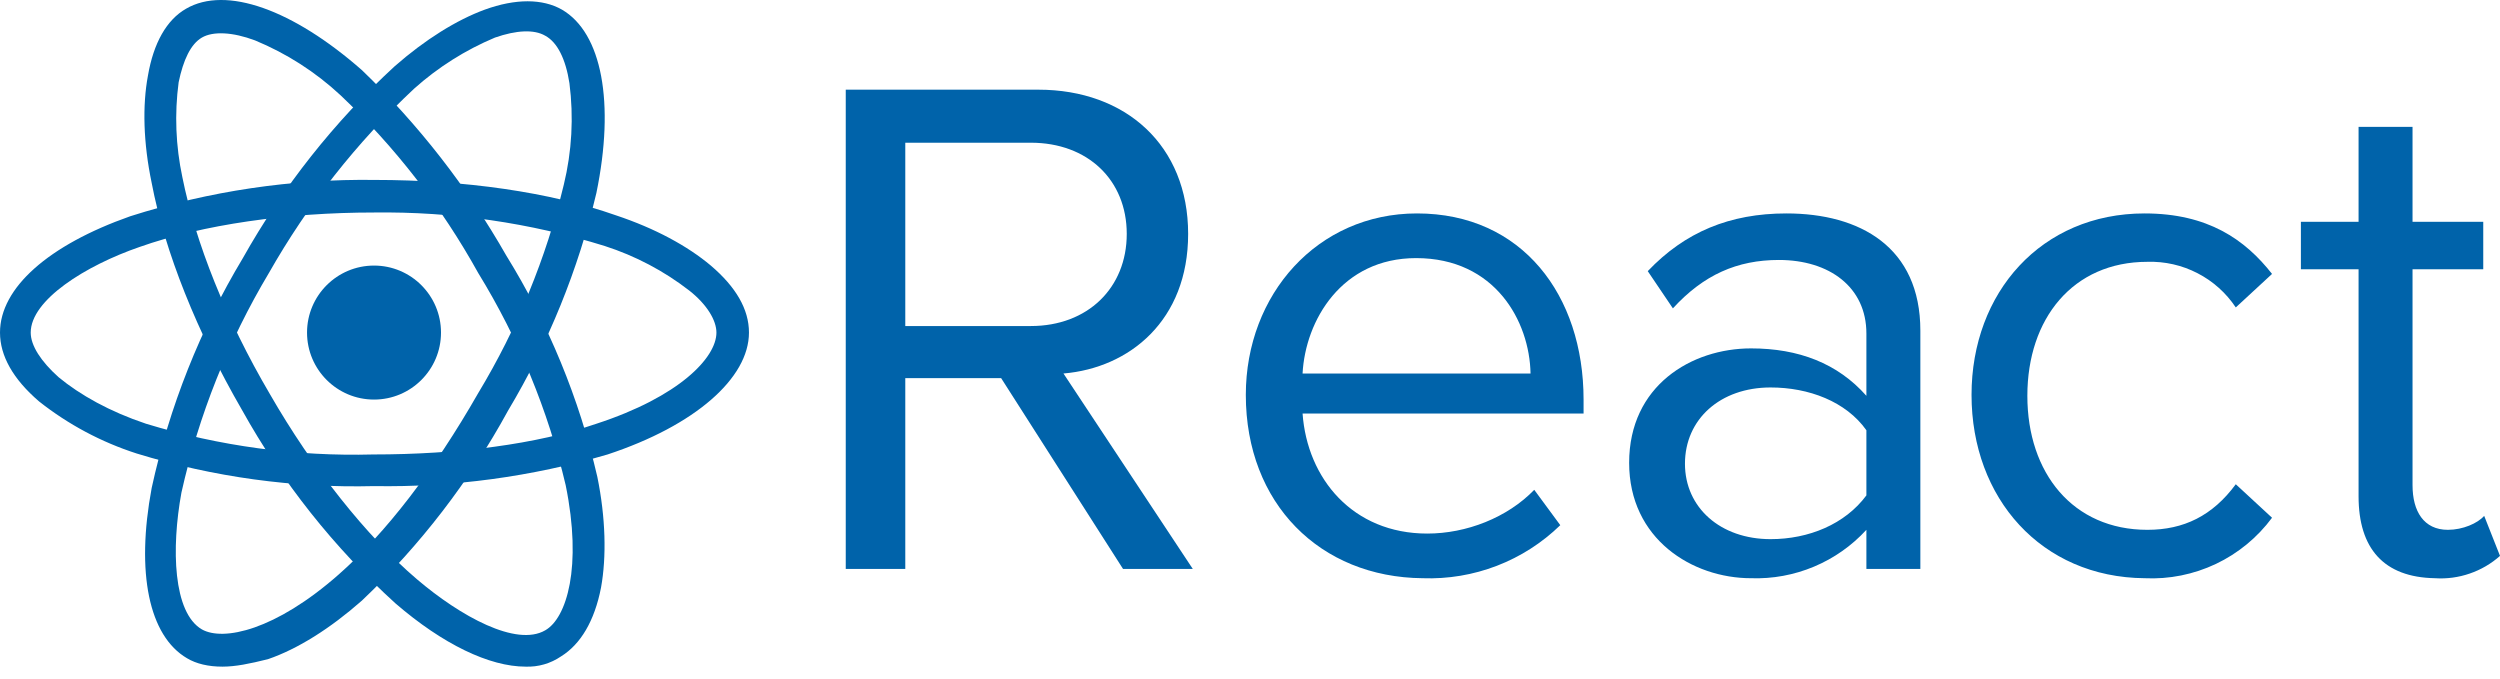
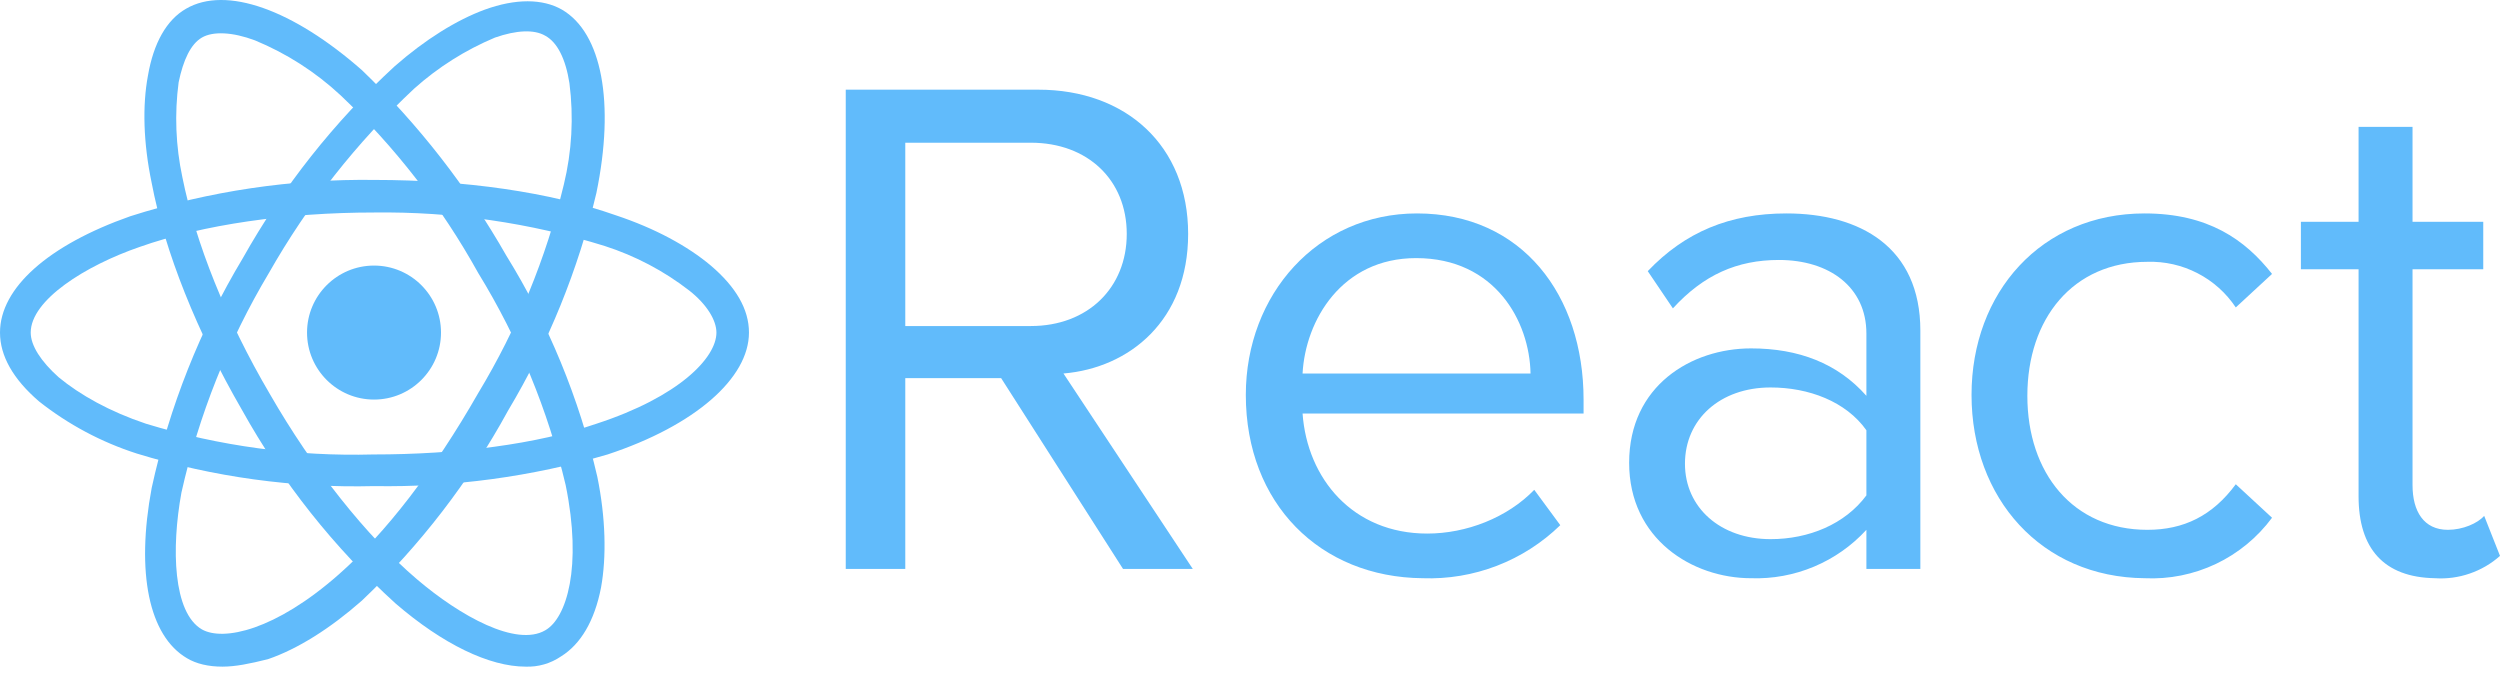
<svg xmlns="http://www.w3.org/2000/svg" width="70" height="19" viewBox="0 0 70 19" fill="none">
-   <path d="M10.473 11.188C11.508 11.188 12.348 10.348 12.348 9.312C12.348 8.276 11.508 7.436 10.473 7.436C9.437 7.436 8.597 8.276 8.597 9.312C8.597 10.348 9.437 11.188 10.473 11.188Z" fill="#0063AA" />
-   <path d="M10.473 13.611C8.224 13.667 5.98 13.359 3.83 12.699C2.838 12.38 1.911 11.886 1.094 11.24C0.365 10.614 0 9.963 0 9.312C0 8.061 1.355 6.862 3.647 6.055C5.861 5.349 8.175 5.006 10.499 5.038C13 5.038 15.396 5.377 17.246 6.029C18.34 6.393 19.252 6.888 19.903 7.436C20.607 8.035 20.971 8.66 20.971 9.312C20.971 10.588 19.46 11.917 17.012 12.725C14.889 13.348 12.684 13.647 10.473 13.611V13.611ZM10.473 5.95C8.05 5.95 5.679 6.289 3.908 6.915C2.397 7.436 0.86 8.4 0.86 9.312C0.86 9.676 1.146 10.119 1.641 10.562C2.24 11.057 3.074 11.526 4.09 11.865C6.149 12.493 8.295 12.783 10.447 12.725C12.817 12.725 15.032 12.438 16.699 11.865C19.018 11.109 20.06 10.015 20.06 9.312C20.06 8.973 19.799 8.53 19.304 8.139C18.593 7.587 17.79 7.164 16.933 6.888C14.842 6.238 12.662 5.922 10.473 5.95V5.95Z" fill="#0063AA" />
-   <path d="M6.227 18.666C5.836 18.666 5.497 18.587 5.237 18.431C4.168 17.806 3.804 16.034 4.247 13.663C4.741 11.393 5.604 9.219 6.8 7.227C7.924 5.226 9.357 3.414 11.046 1.86C11.906 1.104 12.791 0.557 13.573 0.27C14.433 -0.042 15.188 -0.042 15.735 0.27C16.855 0.922 17.22 2.876 16.699 5.403C16.191 7.55 15.356 9.606 14.224 11.5C13.146 13.474 11.766 15.268 10.134 16.816C9.248 17.597 8.337 18.171 7.503 18.457C6.982 18.587 6.591 18.666 6.227 18.666ZM7.529 7.644C6.391 9.55 5.564 11.626 5.08 13.793C4.794 15.357 4.846 17.154 5.653 17.623C6.253 17.962 7.711 17.649 9.483 16.086C10.786 14.94 12.14 13.194 13.391 11.005C14.484 9.194 15.292 7.226 15.787 5.169C16.013 4.24 16.066 3.277 15.944 2.329C15.839 1.651 15.605 1.182 15.266 1C14.954 0.818 14.459 0.844 13.86 1.052C13.03 1.4 12.264 1.884 11.593 2.485C9.986 3.99 8.616 5.73 7.529 7.644Z" fill="#0063AA" />
-   <path d="M14.719 18.666C13.703 18.666 12.4 18.04 11.072 16.894C9.353 15.333 7.901 13.503 6.773 11.474C5.523 9.312 4.611 7.045 4.246 5.117C4.012 3.996 3.986 2.954 4.142 2.12C4.298 1.208 4.663 0.557 5.21 0.244C6.33 -0.407 8.206 0.27 10.134 1.964C11.721 3.49 13.081 5.236 14.172 7.149C15.356 9.063 16.218 11.157 16.725 13.35C16.959 14.497 16.985 15.591 16.829 16.451C16.647 17.389 16.256 18.04 15.709 18.379C15.418 18.578 15.071 18.679 14.719 18.666ZM7.555 11.031C8.753 13.116 10.264 15.018 11.671 16.216C12.895 17.259 14.458 18.118 15.266 17.649C15.865 17.311 16.308 15.878 15.839 13.585C15.345 11.487 14.518 9.481 13.39 7.644C12.367 5.797 11.067 4.119 9.535 2.667C8.834 2.015 8.023 1.495 7.138 1.13C6.513 0.896 5.966 0.87 5.653 1.052C5.34 1.234 5.132 1.677 5.002 2.303C4.884 3.188 4.92 4.087 5.106 4.96C5.471 6.784 6.33 8.947 7.555 11.031V11.031Z" fill="#0063AA" />
-   <path d="M31.445 15.93L28.032 10.588H25.348V15.93H23.681V2.511H29.074C31.523 2.511 33.268 4.074 33.268 6.55C33.268 8.973 31.627 10.302 29.777 10.458L33.398 15.93H31.445V15.93ZM31.549 6.55C31.549 5.039 30.454 3.996 28.865 3.996H25.348V9.129H28.865C30.454 9.129 31.549 8.061 31.549 6.55Z" fill="#0063AA" />
-   <path d="M34.883 11.057C34.883 8.243 36.889 5.976 39.676 5.976C42.62 5.976 44.34 8.269 44.34 11.188V11.578H36.472C36.602 13.402 37.879 14.94 39.963 14.94C41.057 14.94 42.203 14.497 42.959 13.715L43.688 14.705C43.179 15.2 42.575 15.587 41.913 15.842C41.25 16.097 40.542 16.216 39.833 16.19C36.967 16.164 34.883 14.106 34.883 11.057V11.057ZM39.651 7.227C37.566 7.227 36.55 8.973 36.472 10.458H42.855C42.829 8.999 41.865 7.227 39.651 7.227Z" fill="#0063AA" />
-   <path d="M52.259 15.93V14.835C51.85 15.281 51.35 15.632 50.792 15.866C50.235 16.1 49.633 16.211 49.029 16.19C47.388 16.19 45.616 15.096 45.616 12.959C45.616 10.797 47.362 9.755 49.029 9.755C50.358 9.755 51.452 10.171 52.259 11.083V9.338C52.259 8.035 51.217 7.279 49.81 7.279C48.638 7.279 47.7 7.696 46.841 8.634L46.137 7.592C47.179 6.498 48.43 5.976 50.019 5.976C52.077 5.976 53.77 6.915 53.77 9.259V15.93H52.259V15.93ZM52.259 13.871V12.047C51.686 11.24 50.644 10.849 49.576 10.849C48.169 10.849 47.179 11.735 47.179 12.985C47.179 14.21 48.169 15.096 49.576 15.096C50.644 15.096 51.66 14.679 52.259 13.871Z" fill="#0063AA" />
-   <path d="M55.203 11.057C55.203 8.191 57.157 5.976 60.048 5.976C61.82 5.976 62.862 6.706 63.617 7.67L62.602 8.608C62.331 8.202 61.963 7.872 61.529 7.649C61.096 7.425 60.614 7.316 60.127 7.331C58.042 7.331 56.766 8.921 56.766 11.083C56.766 13.246 58.042 14.835 60.127 14.835C61.143 14.835 61.95 14.444 62.602 13.559L63.617 14.497C63.207 15.05 62.667 15.495 62.045 15.79C61.422 16.085 60.737 16.223 60.048 16.19C57.157 16.164 55.203 13.95 55.203 11.057V11.057ZM66.04 13.897V7.54H64.425V6.211H66.04V3.553H67.551V6.211H69.531V7.54H67.551V13.585C67.551 14.314 67.864 14.835 68.541 14.835C68.958 14.835 69.375 14.653 69.557 14.444L70 15.565C69.753 15.785 69.464 15.953 69.151 16.06C68.838 16.168 68.507 16.212 68.177 16.19C66.744 16.164 66.04 15.357 66.04 13.897Z" fill="#0063AA" />
+   <path d="M10.473 11.188C11.508 11.188 12.348 10.348 12.348 9.312C12.348 8.276 11.508 7.436 10.473 7.436C9.437 7.436 8.597 8.276 8.597 9.312C8.597 10.348 9.437 11.188 10.473 11.188Z" fill="#61BBFB" />
+   <path d="M10.473 13.611C8.224 13.667 5.98 13.359 3.83 12.699C2.838 12.38 1.911 11.886 1.094 11.24C0.365 10.614 0 9.963 0 9.312C0 8.061 1.355 6.862 3.647 6.055C5.861 5.349 8.175 5.006 10.499 5.038C13 5.038 15.396 5.377 17.246 6.029C18.34 6.393 19.252 6.888 19.903 7.436C20.607 8.035 20.971 8.66 20.971 9.312C20.971 10.588 19.46 11.917 17.012 12.725C14.889 13.348 12.684 13.647 10.473 13.611V13.611ZM10.473 5.95C8.05 5.95 5.679 6.289 3.908 6.915C2.397 7.436 0.86 8.4 0.86 9.312C0.86 9.676 1.146 10.119 1.641 10.562C2.24 11.057 3.074 11.526 4.09 11.865C6.149 12.493 8.295 12.783 10.447 12.725C12.817 12.725 15.032 12.438 16.699 11.865C19.018 11.109 20.06 10.015 20.06 9.312C20.06 8.973 19.799 8.53 19.304 8.139C18.593 7.587 17.79 7.164 16.933 6.888C14.842 6.238 12.662 5.922 10.473 5.95V5.95Z" fill="#61BBFB" />
+   <path d="M6.227 18.666C5.836 18.666 5.497 18.587 5.237 18.431C4.168 17.806 3.804 16.034 4.247 13.663C4.741 11.393 5.604 9.219 6.8 7.227C7.924 5.226 9.357 3.414 11.046 1.86C11.906 1.104 12.791 0.557 13.573 0.27C14.433 -0.042 15.188 -0.042 15.735 0.27C16.855 0.922 17.22 2.876 16.699 5.403C16.191 7.55 15.356 9.606 14.224 11.5C13.146 13.474 11.766 15.268 10.134 16.816C9.248 17.597 8.337 18.171 7.503 18.457C6.982 18.587 6.591 18.666 6.227 18.666ZM7.529 7.644C6.391 9.55 5.564 11.626 5.08 13.793C4.794 15.357 4.846 17.154 5.653 17.623C6.253 17.962 7.711 17.649 9.483 16.086C10.786 14.94 12.14 13.194 13.391 11.005C14.484 9.194 15.292 7.226 15.787 5.169C16.013 4.24 16.066 3.277 15.944 2.329C15.839 1.651 15.605 1.182 15.266 1C14.954 0.818 14.459 0.844 13.86 1.052C13.03 1.4 12.264 1.884 11.593 2.485C9.986 3.99 8.616 5.73 7.529 7.644Z" fill="#61BBFB" />
+   <path d="M14.719 18.666C13.703 18.666 12.4 18.04 11.072 16.894C9.353 15.333 7.901 13.503 6.773 11.474C5.523 9.312 4.611 7.045 4.246 5.117C4.012 3.996 3.986 2.954 4.142 2.12C4.298 1.208 4.663 0.557 5.21 0.244C6.33 -0.407 8.206 0.27 10.134 1.964C11.721 3.49 13.081 5.236 14.172 7.149C15.356 9.063 16.218 11.157 16.725 13.35C16.959 14.497 16.985 15.591 16.829 16.451C16.647 17.389 16.256 18.04 15.709 18.379C15.418 18.578 15.071 18.679 14.719 18.666ZM7.555 11.031C8.753 13.116 10.264 15.018 11.671 16.216C12.895 17.259 14.458 18.118 15.266 17.649C15.865 17.311 16.308 15.878 15.839 13.585C15.345 11.487 14.518 9.481 13.39 7.644C12.367 5.797 11.067 4.119 9.535 2.667C8.834 2.015 8.023 1.495 7.138 1.13C6.513 0.896 5.966 0.87 5.653 1.052C5.34 1.234 5.132 1.677 5.002 2.303C4.884 3.188 4.92 4.087 5.106 4.96C5.471 6.784 6.33 8.947 7.555 11.031V11.031Z" fill="#61BBFB" />
+   <path d="M31.445 15.93L28.032 10.588H25.348V15.93H23.681V2.511H29.074C31.523 2.511 33.268 4.074 33.268 6.55C33.268 8.973 31.627 10.302 29.777 10.458L33.398 15.93H31.445V15.93ZM31.549 6.55C31.549 5.039 30.454 3.996 28.865 3.996H25.348V9.129H28.865C30.454 9.129 31.549 8.061 31.549 6.55Z" fill="#61BBFB" />
+   <path d="M34.883 11.057C34.883 8.243 36.889 5.976 39.676 5.976C42.62 5.976 44.34 8.269 44.34 11.188V11.578H36.472C36.602 13.402 37.879 14.94 39.963 14.94C41.057 14.94 42.203 14.497 42.959 13.715L43.688 14.705C43.179 15.2 42.575 15.587 41.913 15.842C41.25 16.097 40.542 16.216 39.833 16.19C36.967 16.164 34.883 14.106 34.883 11.057V11.057ZM39.651 7.227C37.566 7.227 36.55 8.973 36.472 10.458H42.855C42.829 8.999 41.865 7.227 39.651 7.227Z" fill="#61BBFB" />
+   <path d="M52.259 15.93V14.835C51.85 15.281 51.35 15.632 50.792 15.866C50.235 16.1 49.633 16.211 49.029 16.19C47.388 16.19 45.616 15.096 45.616 12.959C45.616 10.797 47.362 9.755 49.029 9.755C50.358 9.755 51.452 10.171 52.259 11.083V9.338C52.259 8.035 51.217 7.279 49.81 7.279C48.638 7.279 47.7 7.696 46.841 8.634L46.137 7.592C47.179 6.498 48.43 5.976 50.019 5.976C52.077 5.976 53.77 6.915 53.77 9.259V15.93H52.259V15.93ZM52.259 13.871V12.047C51.686 11.24 50.644 10.849 49.576 10.849C48.169 10.849 47.179 11.735 47.179 12.985C47.179 14.21 48.169 15.096 49.576 15.096C50.644 15.096 51.66 14.679 52.259 13.871Z" fill="#61BBFB" />
+   <path d="M55.203 11.057C55.203 8.191 57.157 5.976 60.048 5.976C61.82 5.976 62.862 6.706 63.617 7.67L62.602 8.608C62.331 8.202 61.963 7.872 61.529 7.649C61.096 7.425 60.614 7.316 60.127 7.331C58.042 7.331 56.766 8.921 56.766 11.083C56.766 13.246 58.042 14.835 60.127 14.835C61.143 14.835 61.95 14.444 62.602 13.559L63.617 14.497C63.207 15.05 62.667 15.495 62.045 15.79C61.422 16.085 60.737 16.223 60.048 16.19C57.157 16.164 55.203 13.95 55.203 11.057V11.057ZM66.04 13.897V7.54H64.425V6.211H66.04V3.553H67.551V6.211H69.531V7.54H67.551V13.585C67.551 14.314 67.864 14.835 68.541 14.835C68.958 14.835 69.375 14.653 69.557 14.444L70 15.565C69.753 15.785 69.464 15.953 69.151 16.06C68.838 16.168 68.507 16.212 68.177 16.19C66.744 16.164 66.04 15.357 66.04 13.897Z" fill="#61BBFB" />
</svg>
